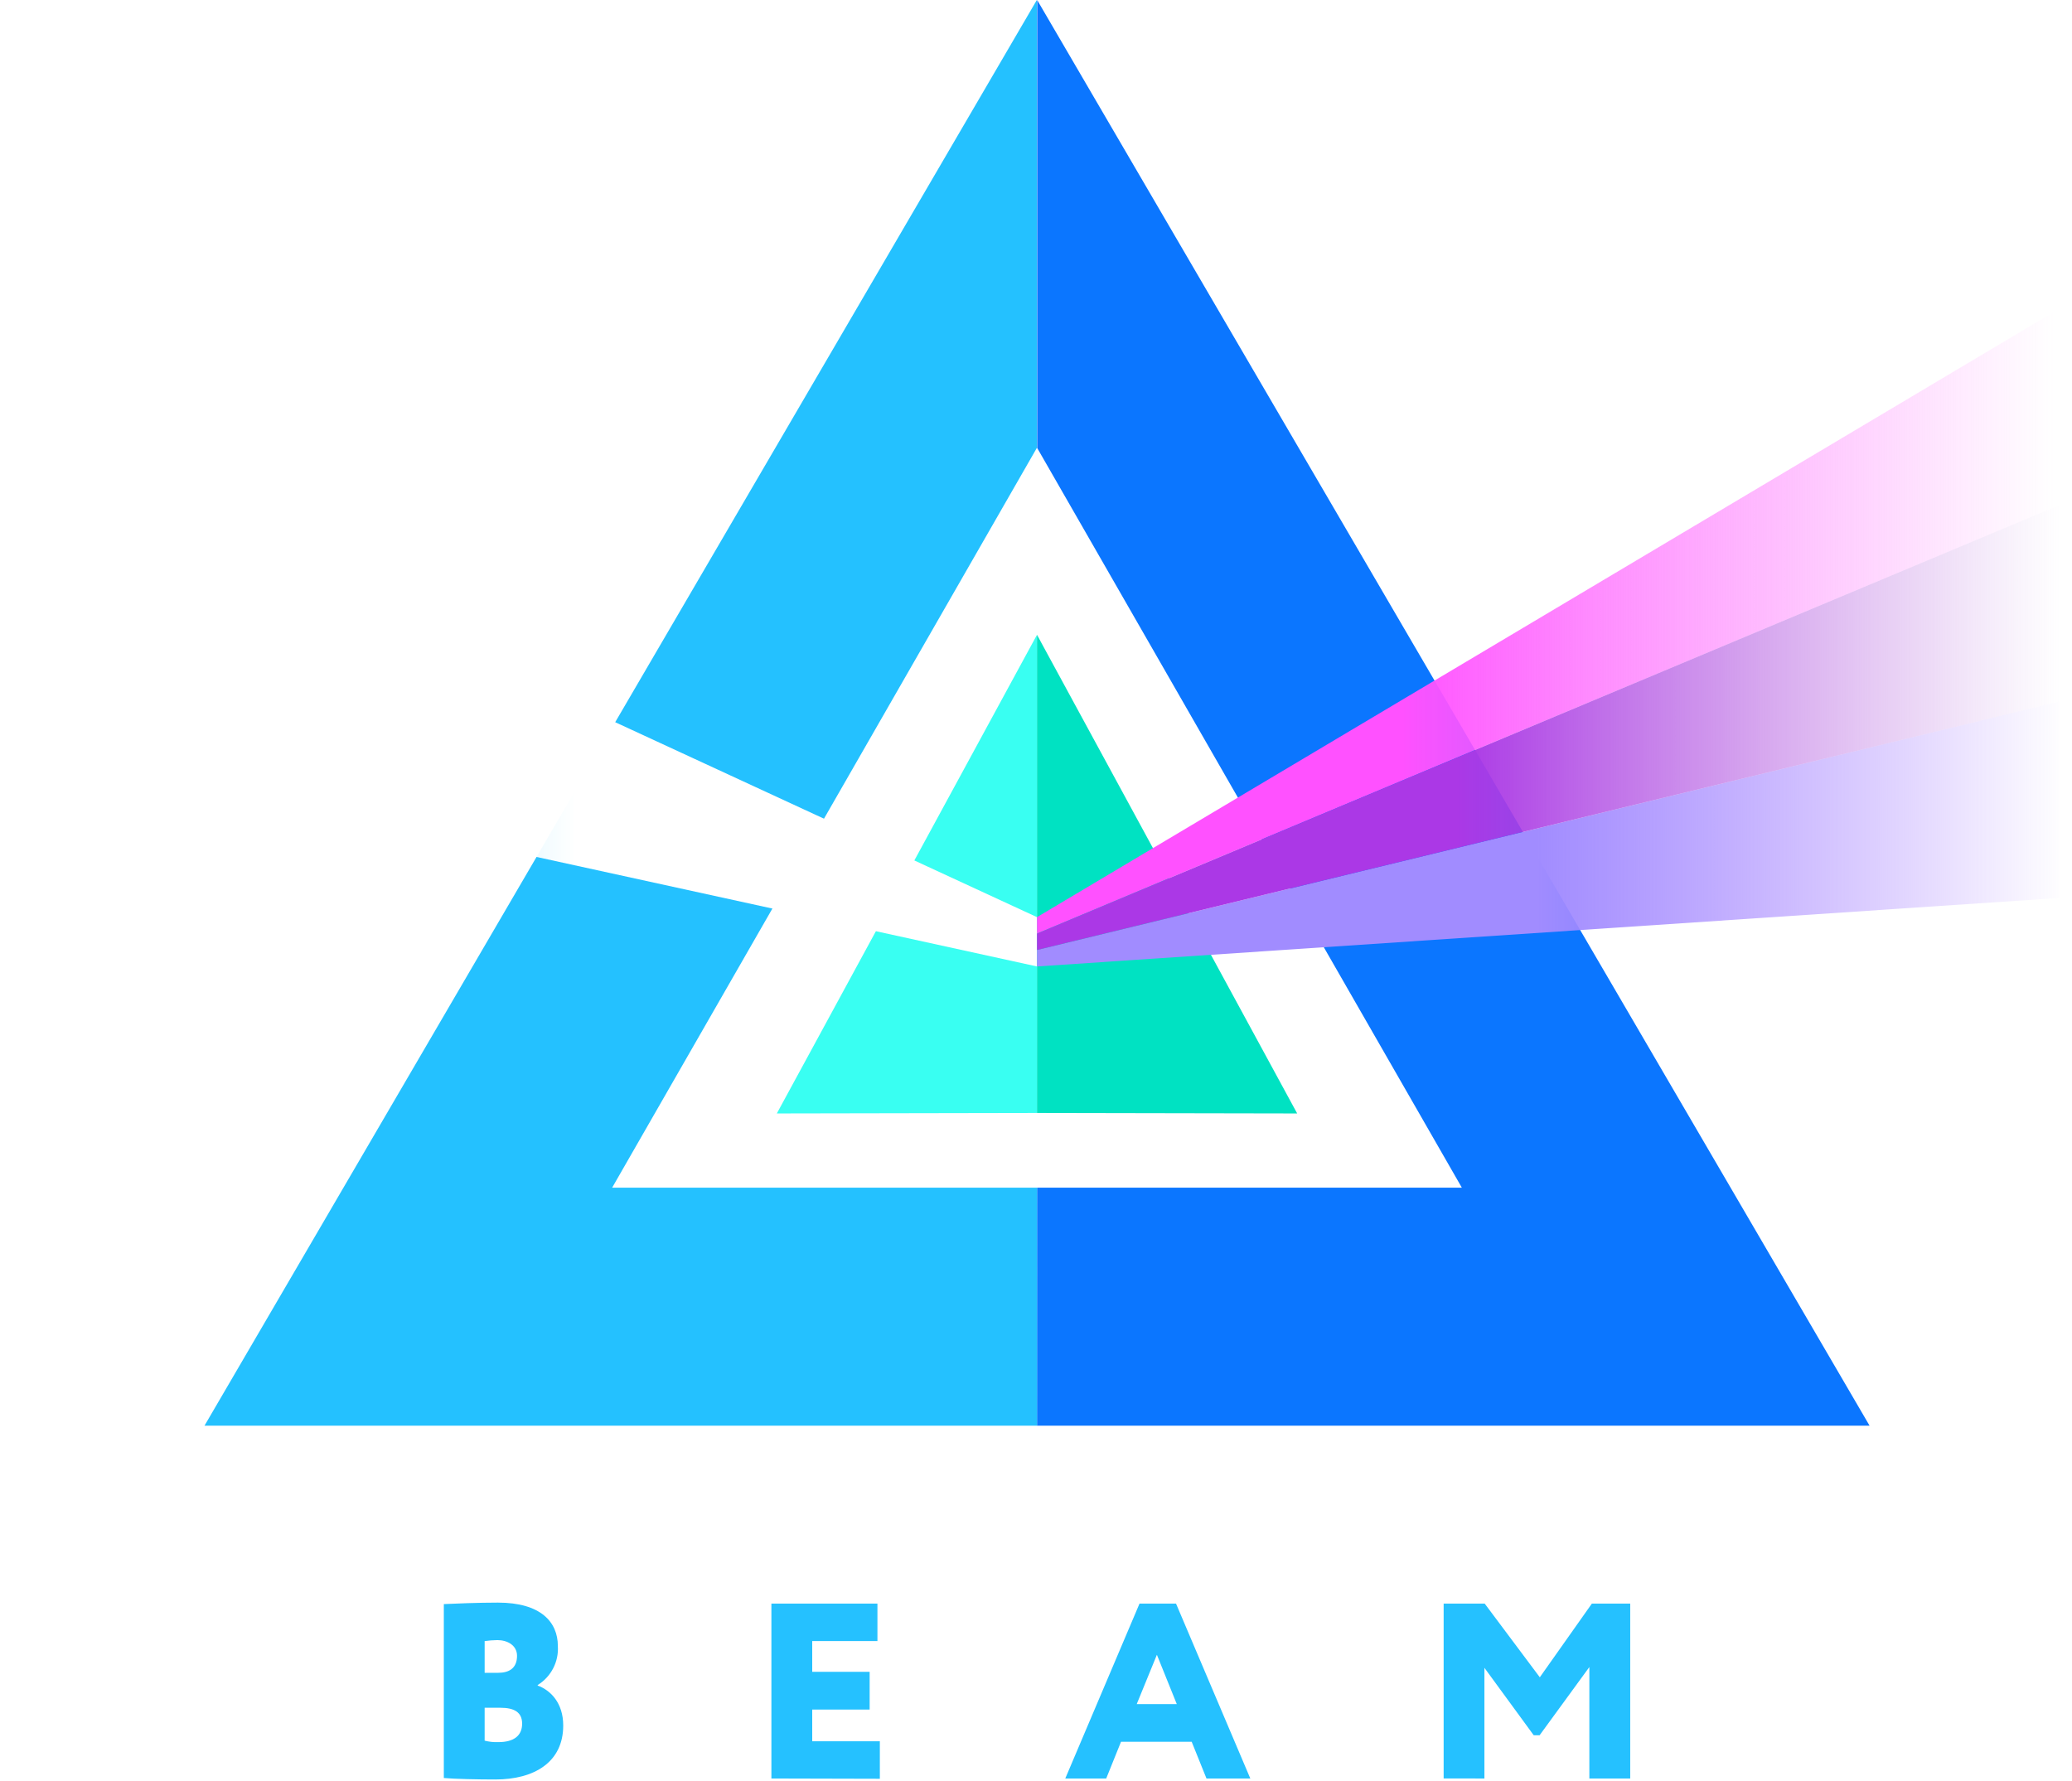
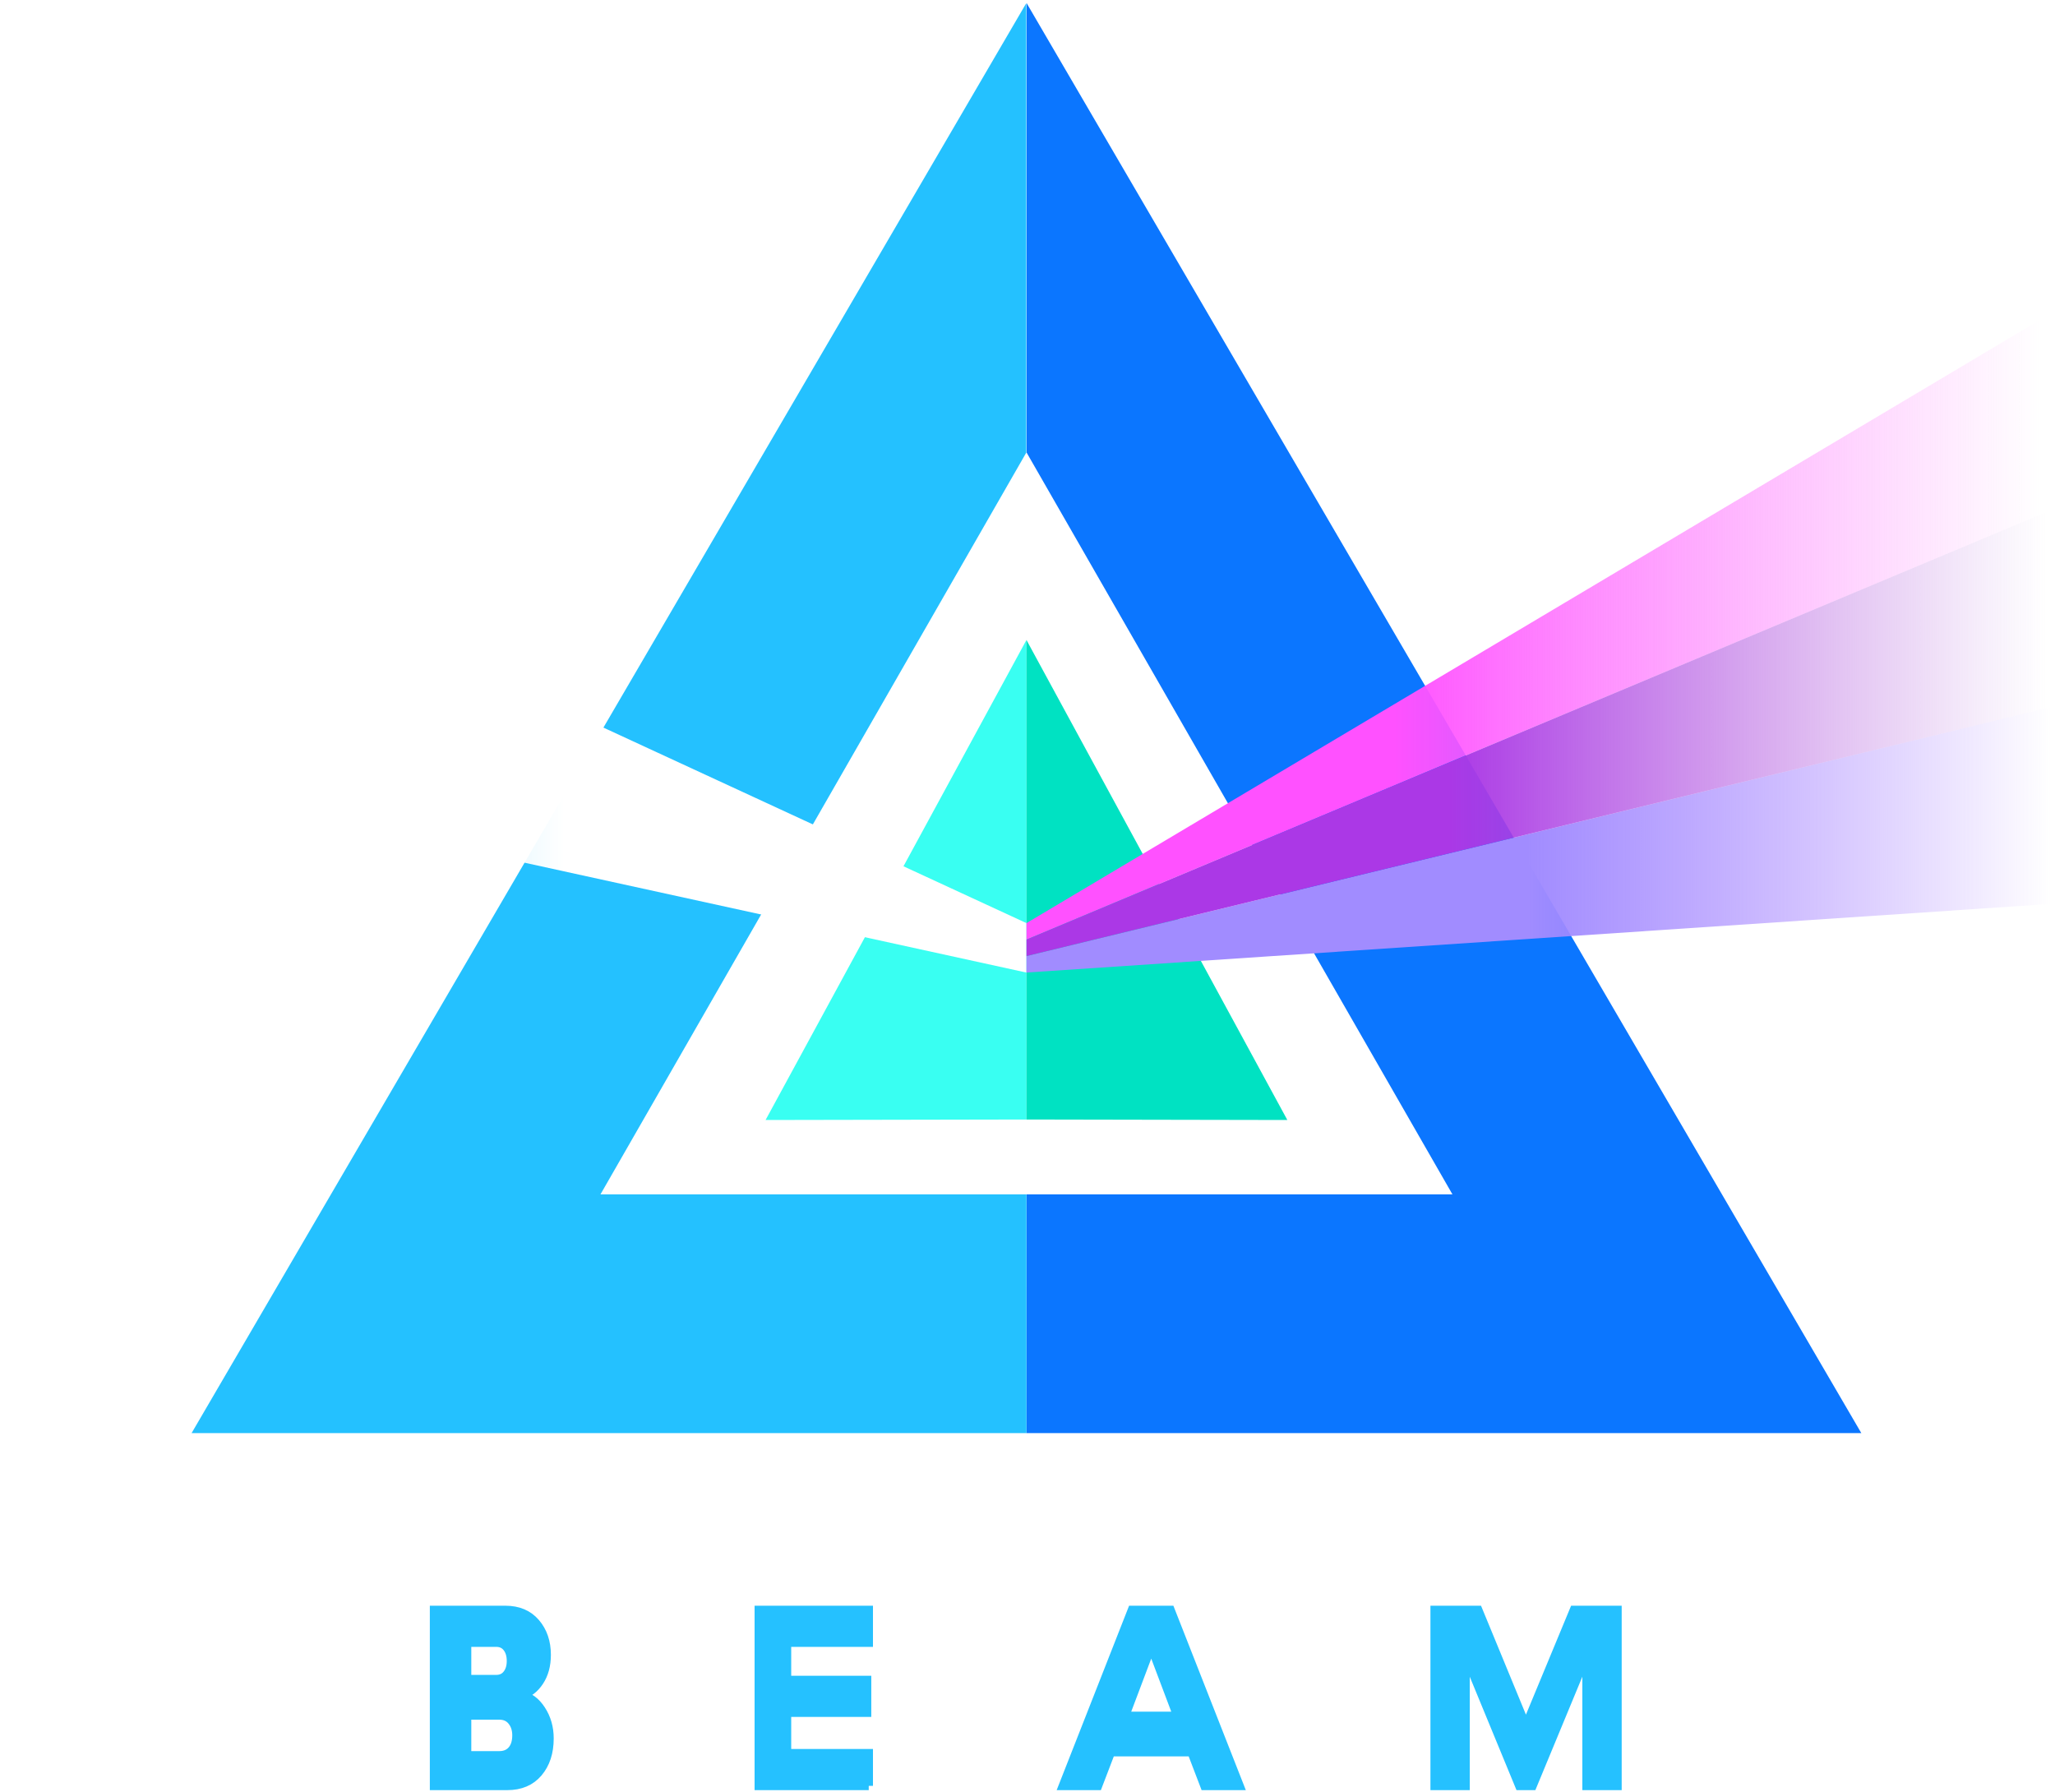
- <svg xmlns="http://www.w3.org/2000/svg" width="242" height="208" viewBox="0 0 242 208">
+ <svg xmlns="http://www.w3.org/2000/svg" width="242" height="211" viewBox="0 0 242 211">
  <defs>
-     <linearGradient id="a" x1="-.005%" x2="54.755%" y1="49.8%" y2="49.8%">
+     <linearGradient id="34hsiy65qa" x1=".027%" x2="54.787%" y1="50.232%" y2="50.232%">
      <stop offset="0%" stop-color="#FFF" stop-opacity="0" />
      <stop offset="100%" stop-color="#FFF" />
    </linearGradient>
-     <linearGradient id="b" x1="99.416%" x2="35.834%" y1="49.904%" y2="49.904%">
+     <linearGradient id="xje8ahwk1b" x1="99.383%" x2="35.802%" y1="49.833%" y2="49.833%">
      <stop offset="0%" stop-color="#FD76FD" stop-opacity="0" />
      <stop offset="100%" stop-color="#FF51FF" />
    </linearGradient>
-     <linearGradient id="c" x1="100.466%" x2="48.971%" y1="50.052%" y2="50.052%">
+     <linearGradient id="0wh62k0atc" x1="100.434%" x2="48.938%" y1="50.114%" y2="50.114%">
      <stop offset="0%" stop-color="#9D6EFF" stop-opacity="0" />
      <stop offset="100%" stop-color="#A18CFF" />
    </linearGradient>
-     <linearGradient id="d" x1="99.941%" x2="41.088%" y1="49.778%" y2="49.778%">
+     <linearGradient id="47sg2gbf1d" x1="99.909%" x2="41.056%" y1="50.24%" y2="50.24%">
      <stop offset="0%" stop-color="#AE60D6" stop-opacity="0" />
      <stop offset="100%" stop-color="#AB38E6" />
    </linearGradient>
  </defs>
-   <g fill="none" fill-rule="nonzero">
-     <path fill="#0B76FF" d="M121.123 138.72h49.613l-49.6-86.4V0l97.222 166.522h-97.241z" />
-     <path fill="#24C1FF" d="M121.117 138.72h-49.62l49.6-86.4V0L23.883 166.522h97.235z" />
-     <path fill="#25C1FF" d="M51.837 207.674V187.36c1.158-.058 4.051-.173 6.317-.173 4.979 0 7.001 2.247 7.001 5.075a4.973 4.973 0 0 1-2.355 4.55v.065c1.517.55 2.982 2.041 2.982 4.665 0 4.295-3.398 6.304-7.93 6.304-2.022 0-4.793-.057-6.015-.172zm6.617-8.205h-1.85v3.84a5.478 5.478 0 0 0 1.607.173c1.85 0 2.771-.788 2.771-2.157 0-1.37-.979-1.856-2.528-1.856zm-.358-7.904c-.499.007-.997.046-1.491.115v3.706h1.58c1.223 0 2.202-.493 2.202-1.984 0-1.23-1.133-1.837-2.291-1.837zm32 16.166v-20.429h12.384v4.378h-7.616v3.59h6.707v4.41h-6.707v3.706h7.898v4.377l-12.666-.032zm34.323 0l8.672-20.429h4.263l8.678 20.43h-5.12l-1.728-4.289h-8.256l-1.728 4.288h-4.78zm10.701-14.451l-2.355 5.76h4.678l-2.323-5.76zm33.491 14.445v-20.423h4.794l6.438 8.608 6.08-8.608h4.48v20.43h-4.774v-13.018l-5.811 7.968h-.685l-5.76-7.879v12.928l-4.762-.006z" />
-     <path fill="#39FFF2" d="M121.117 74.144v55.853l-30.387.057z" />
-     <path fill="#00E2C2" d="M121.117 74.144v55.853l30.387.057z" />
-     <path fill="url(#a)" d="M0 52.07l119.117 55.053v5.76L0 86.816z" transform="translate(2)" />
-     <path fill="url(#b)" d="M238.477 36.083l-119.36 71.04v1.92l119.36-50.022z" transform="translate(2)" />
-     <path fill="url(#c)" d="M238.477 104.883l-119.36 8v-1.92l119.36-29.011z" transform="translate(2)" />
-     <path fill="url(#d)" d="M238.477 59.02l-119.36 50.023v1.92l119.36-29.011z" transform="translate(2)" />
+   <g fill="none" fill-rule="evenodd">
+     <g fill-rule="nonzero">
+       <g>
+         <g>
+           <path fill="#0B76FF" d="M98.321 140.282L148.481 140.282 98.334 52.929 98.334 52.929 98.334 0 196.628 168.391 98.314 168.391z" transform="translate(-391 -140) translate(391 140) translate(22.563 .369)" />
+           <path fill="#24C1FF" d="M98.314 140.282L48.148 140.282 98.295 52.929 98.295 52.929 98.295 0 0 168.391 98.314 168.391z" transform="translate(-391 -140) translate(391 140) translate(22.563 .369)" />
+         </g>
+         <path fill="#25C1FF" stroke="#25C1FF" d="M59.741 210.304h-8.623v-20.716h8.393c1.518 0 2.708.502 3.57 1.507.861 1.004 1.292 2.262 1.292 3.773 0 1.243-.286 2.293-.857 3.153-.572.859-1.275 1.392-2.111 1.6.921.165 1.702.74 2.341 1.723.64.984.96 2.107.96 3.37 0 1.656-.44 3.002-1.318 4.038-.879 1.035-2.094 1.552-3.647 1.552zm-1.296-12.571c.54 0 .964-.199 1.27-.596.308-.398.461-.911.461-1.541 0-.646-.153-1.168-.46-1.565-.307-.398-.73-.597-1.271-.597H55v4.299h3.445zm.358 8.975c.634 0 1.13-.208 1.486-.623.356-.415.535-.995.535-1.74 0-.661-.179-1.216-.535-1.665-.357-.449-.852-.673-1.486-.673H55v4.7h3.803zm43.5 3.596H89.36v-20.716h12.942v3.846h-9.628v4.404h9.43v3.844h-9.43v4.776h9.628v3.846zm43.673 0h-4.13l-1.522-3.975h-9.504l-1.522 3.975h-4.13l8.136-20.716h4.535l8.137 20.716zm-7.324-8.242l-3.08-8.162-3.08 8.162h6.16zm51.821 8.242h-3.633V194.93l-6.368 15.374h-1.552l-6.336-15.374v15.374h-3.634v-20.716h5.124l5.622 13.635 5.653-13.635h5.124v20.716z" transform="translate(-391 -140) translate(391 140)" />
+         <path fill="#39FFF2" d="M120.877 75.363L120.877 131.832 90.155 131.89z" transform="translate(-391 -140) translate(391 140)" />
+         <path fill="#00E2C2" d="M120.877 75.363L120.877 131.832 151.599 131.89z" transform="translate(-391 -140) translate(391 140)" />
+         <path fill="url(#34hsiy65qa)" d="M0.446 53.046L120.877 108.706 120.877 114.529 0.446 88.168z" transform="translate(-391 -140) translate(391 140)" />
+         <path fill="url(#xje8ahwk1b)" d="M241.554 36.882L120.877 108.706 120.877 110.647 241.554 60.066z" transform="translate(-391 -140) translate(391 140)" />
+         <path fill="url(#0wh62k0atc)" d="M241.554 106.441L120.877 114.529 120.877 112.588 241.554 83.257z" transform="translate(-391 -140) translate(391 140)" />
+         <path fill="url(#47sg2gbf1d)" d="M241.554 60.066L120.877 110.647 120.877 112.588 241.554 83.257z" transform="translate(-391 -140) translate(391 140)" />
+       </g>
+     </g>
  </g>
</svg>
